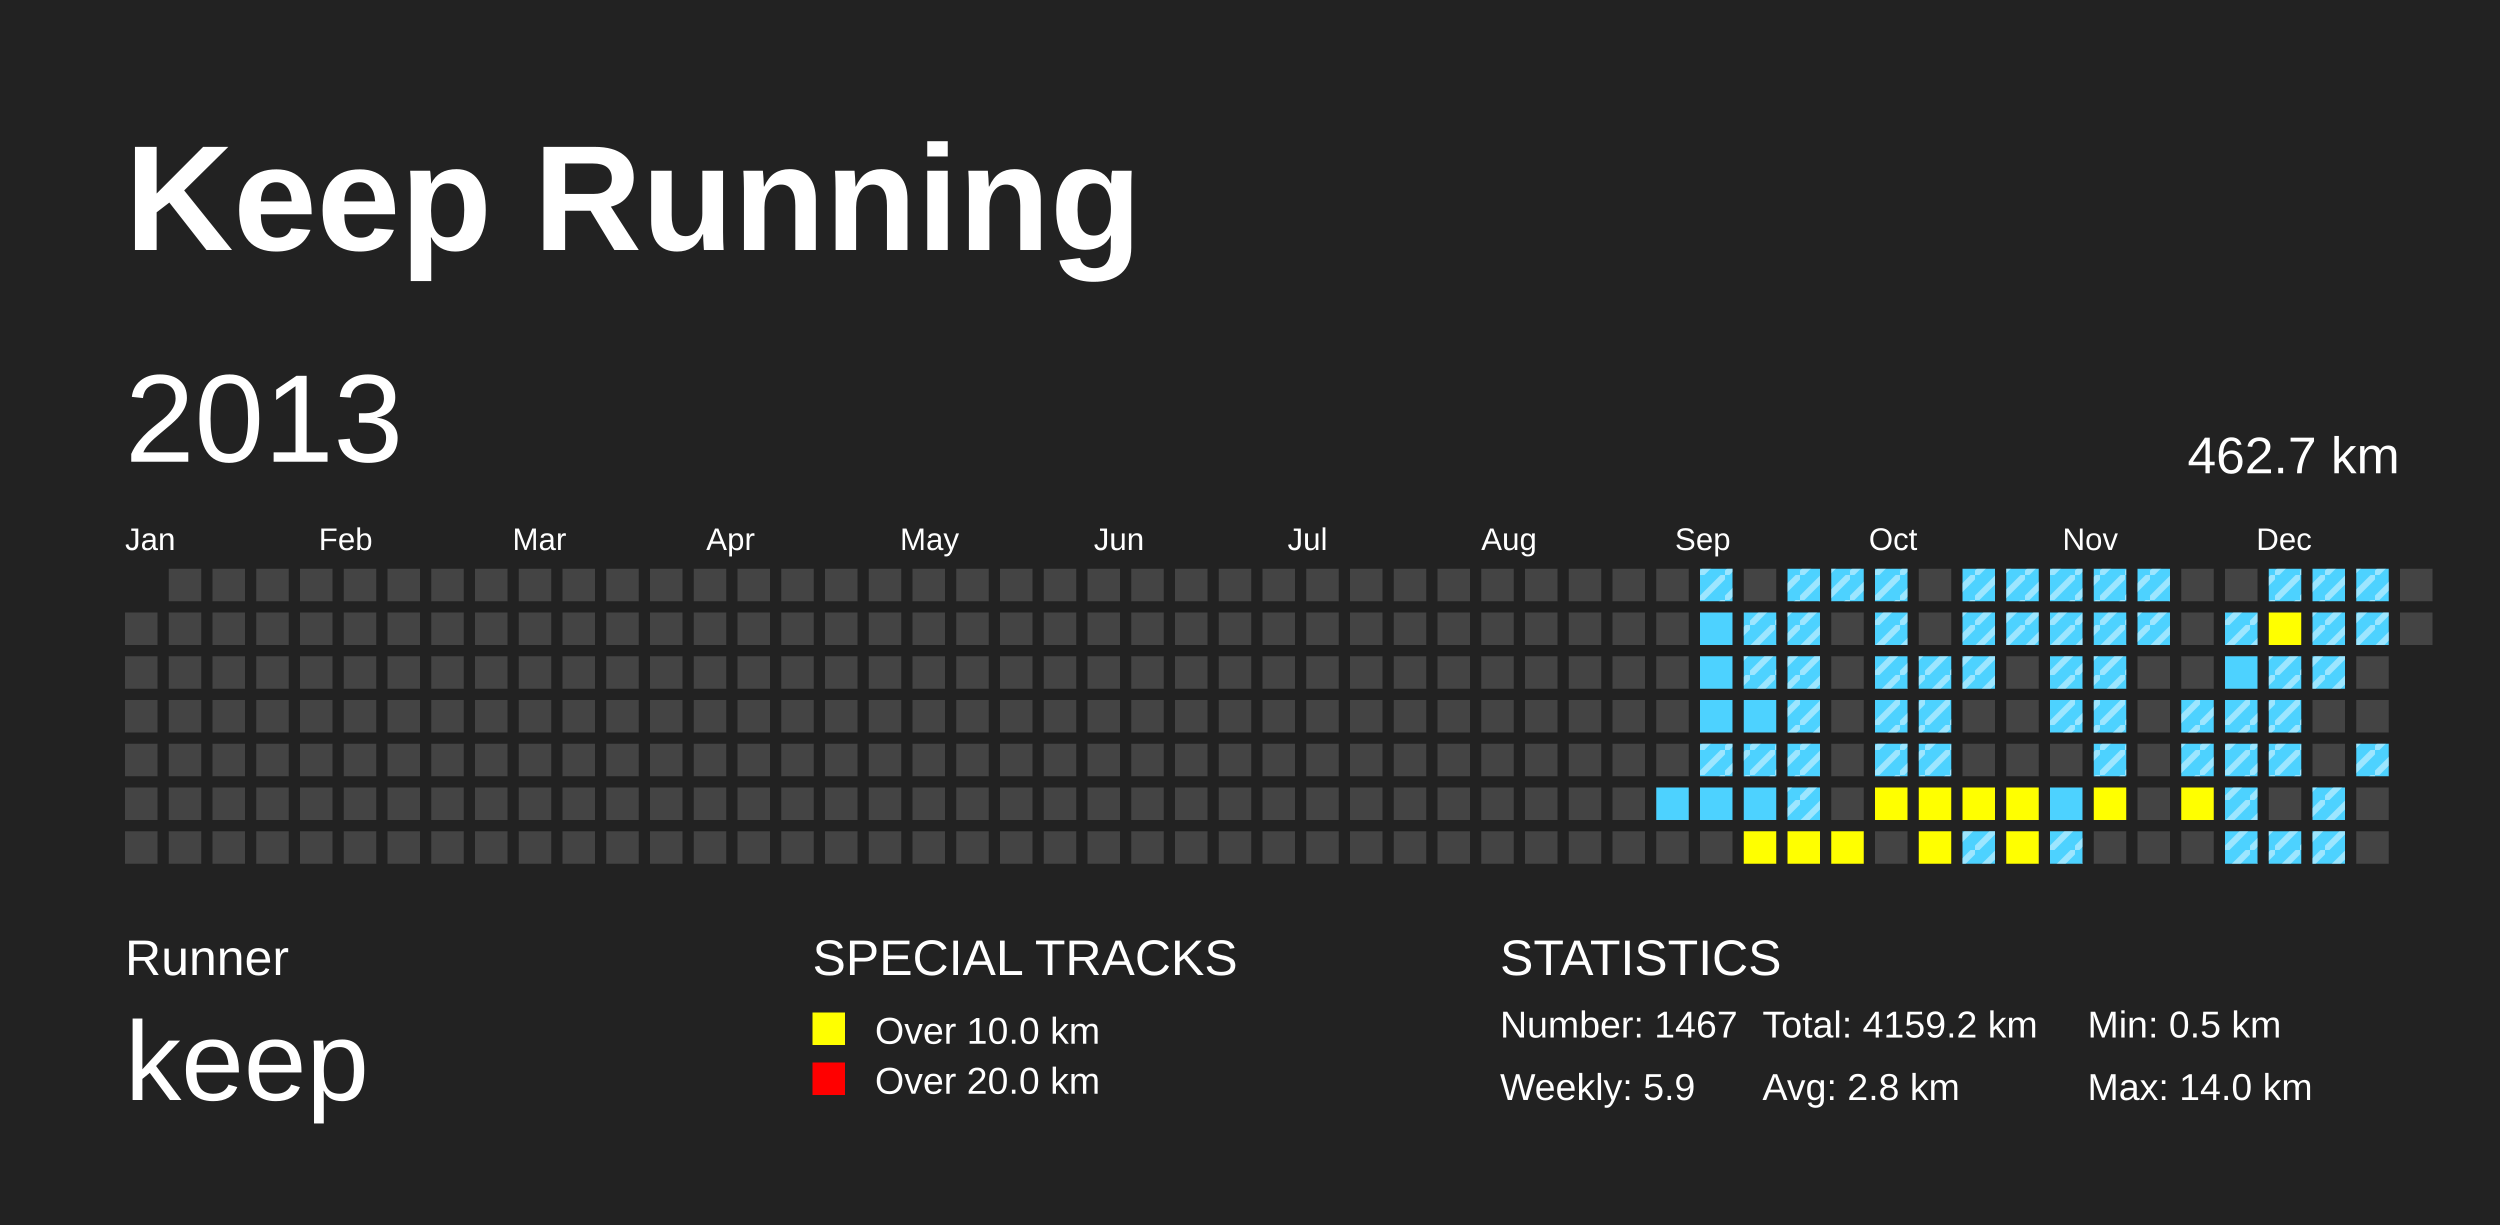
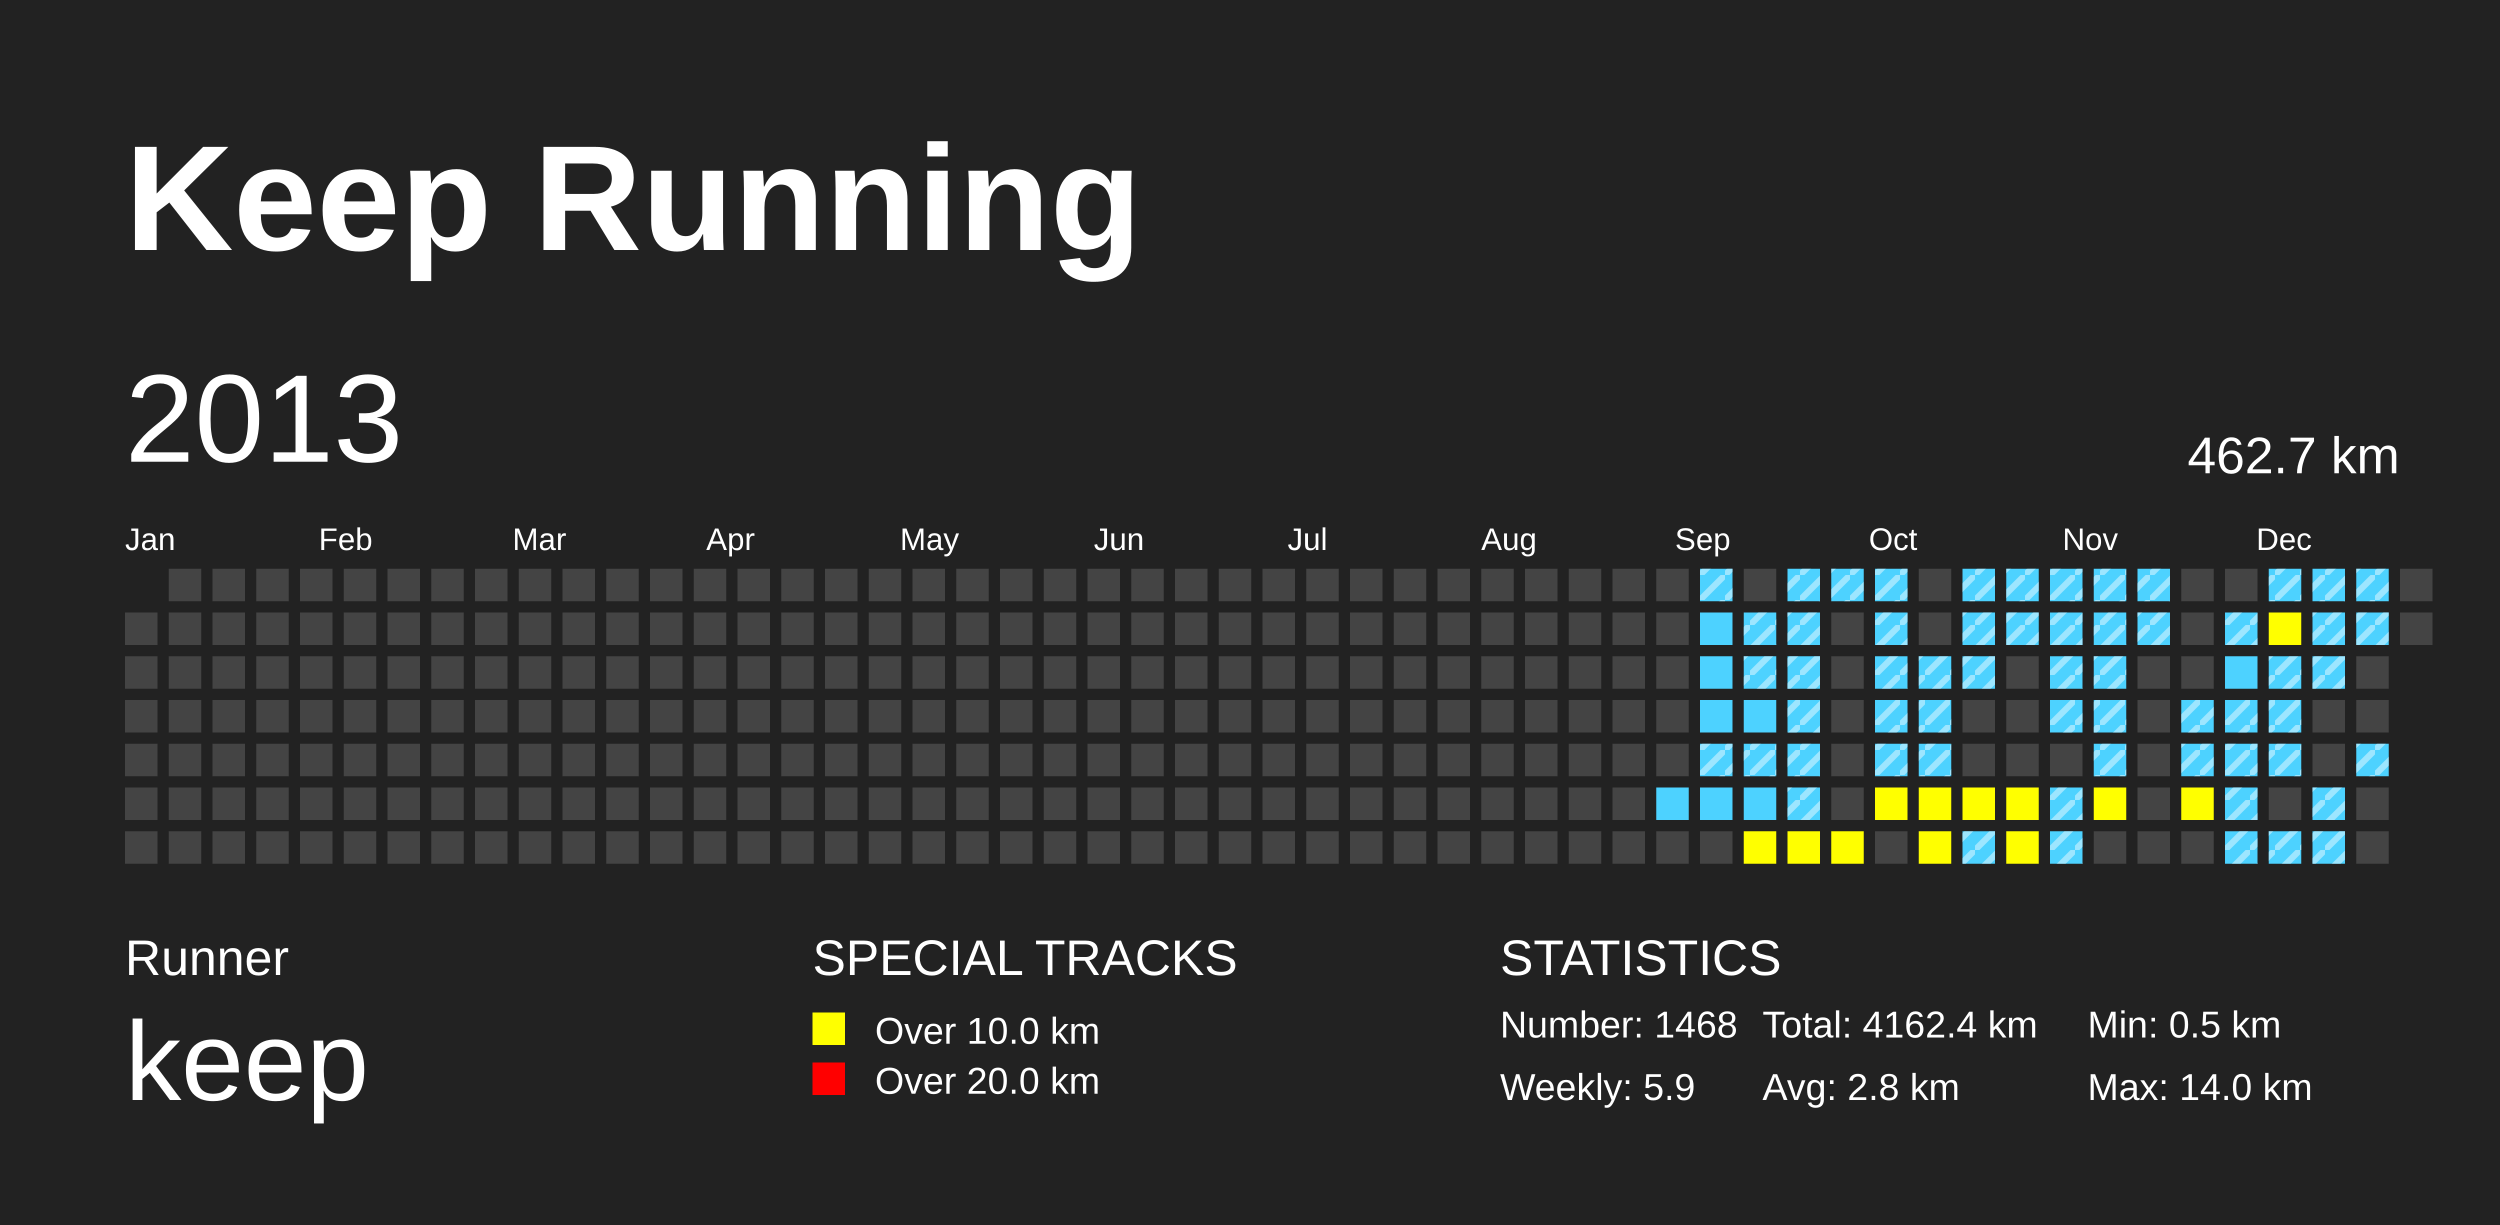
<svg xmlns="http://www.w3.org/2000/svg" baseProfile="full" height="98mm" version="1.1" viewBox="0,0,200,98" width="200mm">
  <defs>
    <pattern height="2" id="indoor-stripe" patternUnits="userSpaceOnUse" width="2">
      <line stroke="white" stroke-opacity="0.45" stroke-width="0.5" x1="0" x2="2" y1="2" y2="0" />
    </pattern>
  </defs>
  <rect fill="#222222" height="98" width="200" x="0" y="0" />
  <text fill="#FFFFFF" style="font-size:12px; font-family:Arial; font-weight:bold;" x="10" y="20">Keep Running</text>
  <text fill="#FFFFFF" style="font-size:4px; font-family:Arial" x="10" y="78">Runner</text>
  <text fill="#FFFFFF" style="font-size:9px; font-family:Arial" x="10" y="88">keep</text>
  <text fill="#FFFFFF" style="font-size:4px; font-family:Arial" x="65" y="78">SPECIAL TRACKS</text>
  <rect fill="yellow" height="2.6" width="2.6" x="65" y="81" />
  <text fill="#FFFFFF" style="font-size:3px; font-family:Arial" x="70" y="83.5">Over 10.0 km</text>
  <rect fill="red" height="2.6" width="2.6" x="65" y="85" />
  <text fill="#FFFFFF" style="font-size:3px; font-family:Arial" x="70" y="87.5">Over 20.0 km</text>
  <text fill="#FFFFFF" style="font-size:4px; font-family:Arial" x="120" y="78">STATISTICS</text>
-   <text fill="#FFFFFF" style="font-size:3px; font-family:Arial" x="120" y="83">Number: 1467</text>
+   <text fill="#FFFFFF" style="font-size:3px; font-family:Arial" x="120" y="83">Number: 1468</text>
  <text fill="#FFFFFF" style="font-size:3px; font-family:Arial" x="120" y="88">Weekly: 5.9</text>
-   <text fill="#FFFFFF" style="font-size:3px; font-family:Arial" x="141" y="83">Total: 4159.2 km</text>
+   <text fill="#FFFFFF" style="font-size:3px; font-family:Arial" x="141" y="83">Total: 4162.4 km</text>
  <text fill="#FFFFFF" style="font-size:3px; font-family:Arial" x="141" y="88">Avg: 2.8 km</text>
  <text fill="#FFFFFF" style="font-size:3px; font-family:Arial" x="167" y="83">Min: 0.5 km</text>
  <text fill="#FFFFFF" style="font-size:3px; font-family:Arial" x="167" y="88">Max: 14.0 km</text>
  <text dominant-baseline="hanging" fill="#FFFFFF" style="font-size:10.0px; font-family:Arial;" x="10" y="30">2013</text>
  <text dominant-baseline="hanging" fill="#FFFFFF" style="font-size:4.125px; font-family:Arial;" x="175" y="35">462.7 km</text>
  <text fill="#FFFFFF" style="font-size:2.5px; font-family:Arial" x="10.0" y="44">Jan</text>
  <text fill="#FFFFFF" style="font-size:2.5px; font-family:Arial" x="25.5" y="44">Feb</text>
  <text fill="#FFFFFF" style="font-size:2.5px; font-family:Arial" x="41.0" y="44">Mar</text>
  <text fill="#FFFFFF" style="font-size:2.5px; font-family:Arial" x="56.5" y="44">Apr</text>
  <text fill="#FFFFFF" style="font-size:2.5px; font-family:Arial" x="72.0" y="44">May</text>
  <text fill="#FFFFFF" style="font-size:2.5px; font-family:Arial" x="87.5" y="44">Jun</text>
  <text fill="#FFFFFF" style="font-size:2.5px; font-family:Arial" x="103.0" y="44">Jul</text>
  <text fill="#FFFFFF" style="font-size:2.5px; font-family:Arial" x="118.5" y="44">Aug</text>
  <text fill="#FFFFFF" style="font-size:2.5px; font-family:Arial" x="134.0" y="44">Sep</text>
  <text fill="#FFFFFF" style="font-size:2.5px; font-family:Arial" x="149.5" y="44">Oct</text>
  <text fill="#FFFFFF" style="font-size:2.5px; font-family:Arial" x="165.0" y="44">Nov</text>
  <text fill="#FFFFFF" style="font-size:2.5px; font-family:Arial" x="180.5" y="44">Dec</text>
  <rect fill="#444444" height="2.6" width="2.6" x="10.0" y="49.0" />
  <rect fill="#444444" height="2.6" width="2.6" x="10.0" y="52.5" />
  <rect fill="#444444" height="2.6" width="2.6" x="10.0" y="56.0" />
  <rect fill="#444444" height="2.6" width="2.6" x="10.0" y="59.5" />
  <rect fill="#444444" height="2.6" width="2.6" x="10.0" y="63.0" />
  <rect fill="#444444" height="2.6" width="2.6" x="10.0" y="66.5" />
  <rect fill="#444444" height="2.6" width="2.6" x="13.5" y="45.5" />
  <rect fill="#444444" height="2.6" width="2.6" x="13.5" y="49.0" />
  <rect fill="#444444" height="2.6" width="2.6" x="13.5" y="52.5" />
  <rect fill="#444444" height="2.6" width="2.6" x="13.5" y="56.0" />
  <rect fill="#444444" height="2.6" width="2.6" x="13.5" y="59.5" />
  <rect fill="#444444" height="2.6" width="2.6" x="13.5" y="63.0" />
  <rect fill="#444444" height="2.6" width="2.6" x="13.5" y="66.5" />
  <rect fill="#444444" height="2.6" width="2.6" x="17.0" y="45.5" />
  <rect fill="#444444" height="2.6" width="2.6" x="17.0" y="49.0" />
  <rect fill="#444444" height="2.6" width="2.6" x="17.0" y="52.5" />
  <rect fill="#444444" height="2.6" width="2.6" x="17.0" y="56.0" />
  <rect fill="#444444" height="2.6" width="2.6" x="17.0" y="59.5" />
  <rect fill="#444444" height="2.6" width="2.6" x="17.0" y="63.0" />
  <rect fill="#444444" height="2.6" width="2.6" x="17.0" y="66.5" />
  <rect fill="#444444" height="2.6" width="2.6" x="20.5" y="45.5" />
  <rect fill="#444444" height="2.6" width="2.6" x="20.5" y="49.0" />
  <rect fill="#444444" height="2.6" width="2.6" x="20.5" y="52.5" />
  <rect fill="#444444" height="2.6" width="2.6" x="20.5" y="56.0" />
  <rect fill="#444444" height="2.6" width="2.6" x="20.5" y="59.5" />
  <rect fill="#444444" height="2.6" width="2.6" x="20.5" y="63.0" />
  <rect fill="#444444" height="2.6" width="2.6" x="20.5" y="66.5" />
  <rect fill="#444444" height="2.6" width="2.6" x="24.0" y="45.5" />
  <rect fill="#444444" height="2.6" width="2.6" x="24.0" y="49.0" />
  <rect fill="#444444" height="2.6" width="2.6" x="24.0" y="52.5" />
  <rect fill="#444444" height="2.6" width="2.6" x="24.0" y="56.0" />
  <rect fill="#444444" height="2.6" width="2.6" x="24.0" y="59.5" />
  <rect fill="#444444" height="2.6" width="2.6" x="24.0" y="63.0" />
  <rect fill="#444444" height="2.6" width="2.6" x="24.0" y="66.5" />
  <rect fill="#444444" height="2.6" width="2.6" x="27.5" y="45.5" />
  <rect fill="#444444" height="2.6" width="2.6" x="27.5" y="49.0" />
  <rect fill="#444444" height="2.6" width="2.6" x="27.5" y="52.5" />
  <rect fill="#444444" height="2.6" width="2.6" x="27.5" y="56.0" />
  <rect fill="#444444" height="2.6" width="2.6" x="27.5" y="59.5" />
  <rect fill="#444444" height="2.6" width="2.6" x="27.5" y="63.0" />
  <rect fill="#444444" height="2.6" width="2.6" x="27.5" y="66.5" />
  <rect fill="#444444" height="2.6" width="2.6" x="31.0" y="45.5" />
  <rect fill="#444444" height="2.6" width="2.6" x="31.0" y="49.0" />
  <rect fill="#444444" height="2.6" width="2.6" x="31.0" y="52.5" />
  <rect fill="#444444" height="2.6" width="2.6" x="31.0" y="56.0" />
  <rect fill="#444444" height="2.6" width="2.6" x="31.0" y="59.5" />
  <rect fill="#444444" height="2.6" width="2.6" x="31.0" y="63.0" />
  <rect fill="#444444" height="2.6" width="2.6" x="31.0" y="66.5" />
  <rect fill="#444444" height="2.6" width="2.6" x="34.5" y="45.5" />
  <rect fill="#444444" height="2.6" width="2.6" x="34.5" y="49.0" />
  <rect fill="#444444" height="2.6" width="2.6" x="34.5" y="52.5" />
  <rect fill="#444444" height="2.6" width="2.6" x="34.5" y="56.0" />
  <rect fill="#444444" height="2.6" width="2.6" x="34.5" y="59.5" />
  <rect fill="#444444" height="2.6" width="2.6" x="34.5" y="63.0" />
  <rect fill="#444444" height="2.6" width="2.6" x="34.5" y="66.5" />
  <rect fill="#444444" height="2.6" width="2.6" x="38.0" y="45.5" />
  <rect fill="#444444" height="2.6" width="2.6" x="38.0" y="49.0" />
  <rect fill="#444444" height="2.6" width="2.6" x="38.0" y="52.5" />
  <rect fill="#444444" height="2.6" width="2.6" x="38.0" y="56.0" />
  <rect fill="#444444" height="2.6" width="2.6" x="38.0" y="59.5" />
  <rect fill="#444444" height="2.6" width="2.6" x="38.0" y="63.0" />
  <rect fill="#444444" height="2.6" width="2.6" x="38.0" y="66.5" />
  <rect fill="#444444" height="2.6" width="2.6" x="41.5" y="45.5" />
  <rect fill="#444444" height="2.6" width="2.6" x="41.5" y="49.0" />
  <rect fill="#444444" height="2.6" width="2.6" x="41.5" y="52.5" />
  <rect fill="#444444" height="2.6" width="2.6" x="41.5" y="56.0" />
  <rect fill="#444444" height="2.6" width="2.6" x="41.5" y="59.5" />
  <rect fill="#444444" height="2.6" width="2.6" x="41.5" y="63.0" />
  <rect fill="#444444" height="2.6" width="2.6" x="41.5" y="66.5" />
  <rect fill="#444444" height="2.6" width="2.6" x="45.0" y="45.5" />
  <rect fill="#444444" height="2.6" width="2.6" x="45.0" y="49.0" />
  <rect fill="#444444" height="2.6" width="2.6" x="45.0" y="52.5" />
  <rect fill="#444444" height="2.6" width="2.6" x="45.0" y="56.0" />
  <rect fill="#444444" height="2.6" width="2.6" x="45.0" y="59.5" />
  <rect fill="#444444" height="2.6" width="2.6" x="45.0" y="63.0" />
  <rect fill="#444444" height="2.6" width="2.6" x="45.0" y="66.5" />
  <rect fill="#444444" height="2.6" width="2.6" x="48.5" y="45.5" />
  <rect fill="#444444" height="2.6" width="2.6" x="48.5" y="49.0" />
  <rect fill="#444444" height="2.6" width="2.6" x="48.5" y="52.5" />
  <rect fill="#444444" height="2.6" width="2.6" x="48.5" y="56.0" />
  <rect fill="#444444" height="2.6" width="2.6" x="48.5" y="59.5" />
  <rect fill="#444444" height="2.6" width="2.6" x="48.5" y="63.0" />
  <rect fill="#444444" height="2.6" width="2.6" x="48.5" y="66.5" />
  <rect fill="#444444" height="2.6" width="2.6" x="52.0" y="45.5" />
  <rect fill="#444444" height="2.6" width="2.6" x="52.0" y="49.0" />
  <rect fill="#444444" height="2.6" width="2.6" x="52.0" y="52.5" />
  <rect fill="#444444" height="2.6" width="2.6" x="52.0" y="56.0" />
  <rect fill="#444444" height="2.6" width="2.6" x="52.0" y="59.5" />
  <rect fill="#444444" height="2.6" width="2.6" x="52.0" y="63.0" />
  <rect fill="#444444" height="2.6" width="2.6" x="52.0" y="66.5" />
  <rect fill="#444444" height="2.6" width="2.6" x="55.5" y="45.5" />
  <rect fill="#444444" height="2.6" width="2.6" x="55.5" y="49.0" />
  <rect fill="#444444" height="2.6" width="2.6" x="55.5" y="52.5" />
  <rect fill="#444444" height="2.6" width="2.6" x="55.5" y="56.0" />
  <rect fill="#444444" height="2.6" width="2.6" x="55.5" y="59.5" />
  <rect fill="#444444" height="2.6" width="2.6" x="55.5" y="63.0" />
  <rect fill="#444444" height="2.6" width="2.6" x="55.5" y="66.5" />
  <rect fill="#444444" height="2.6" width="2.6" x="59.0" y="45.5" />
  <rect fill="#444444" height="2.6" width="2.6" x="59.0" y="49.0" />
  <rect fill="#444444" height="2.6" width="2.6" x="59.0" y="52.5" />
  <rect fill="#444444" height="2.6" width="2.6" x="59.0" y="56.0" />
  <rect fill="#444444" height="2.6" width="2.6" x="59.0" y="59.5" />
  <rect fill="#444444" height="2.6" width="2.6" x="59.0" y="63.0" />
  <rect fill="#444444" height="2.6" width="2.6" x="59.0" y="66.5" />
  <rect fill="#444444" height="2.6" width="2.6" x="62.5" y="45.5" />
  <rect fill="#444444" height="2.6" width="2.6" x="62.5" y="49.0" />
  <rect fill="#444444" height="2.6" width="2.6" x="62.5" y="52.5" />
  <rect fill="#444444" height="2.6" width="2.6" x="62.5" y="56.0" />
  <rect fill="#444444" height="2.6" width="2.6" x="62.5" y="59.5" />
  <rect fill="#444444" height="2.6" width="2.6" x="62.5" y="63.0" />
  <rect fill="#444444" height="2.6" width="2.6" x="62.5" y="66.5" />
  <rect fill="#444444" height="2.6" width="2.6" x="66.0" y="45.5" />
  <rect fill="#444444" height="2.6" width="2.6" x="66.0" y="49.0" />
  <rect fill="#444444" height="2.6" width="2.6" x="66.0" y="52.5" />
  <rect fill="#444444" height="2.6" width="2.6" x="66.0" y="56.0" />
  <rect fill="#444444" height="2.6" width="2.6" x="66.0" y="59.5" />
  <rect fill="#444444" height="2.6" width="2.6" x="66.0" y="63.0" />
  <rect fill="#444444" height="2.6" width="2.6" x="66.0" y="66.5" />
  <rect fill="#444444" height="2.6" width="2.6" x="69.5" y="45.5" />
  <rect fill="#444444" height="2.6" width="2.6" x="69.5" y="49.0" />
  <rect fill="#444444" height="2.6" width="2.6" x="69.5" y="52.5" />
  <rect fill="#444444" height="2.6" width="2.6" x="69.5" y="56.0" />
  <rect fill="#444444" height="2.6" width="2.6" x="69.5" y="59.5" />
  <rect fill="#444444" height="2.6" width="2.6" x="69.5" y="63.0" />
  <rect fill="#444444" height="2.6" width="2.6" x="69.5" y="66.5" />
  <rect fill="#444444" height="2.6" width="2.6" x="73.0" y="45.5" />
  <rect fill="#444444" height="2.6" width="2.6" x="73.0" y="49.0" />
  <rect fill="#444444" height="2.6" width="2.6" x="73.0" y="52.5" />
  <rect fill="#444444" height="2.6" width="2.6" x="73.0" y="56.0" />
  <rect fill="#444444" height="2.6" width="2.6" x="73.0" y="59.5" />
  <rect fill="#444444" height="2.6" width="2.6" x="73.0" y="63.0" />
  <rect fill="#444444" height="2.6" width="2.6" x="73.0" y="66.5" />
  <rect fill="#444444" height="2.6" width="2.6" x="76.5" y="45.5" />
  <rect fill="#444444" height="2.6" width="2.6" x="76.5" y="49.0" />
  <rect fill="#444444" height="2.6" width="2.6" x="76.5" y="52.5" />
  <rect fill="#444444" height="2.6" width="2.6" x="76.5" y="56.0" />
  <rect fill="#444444" height="2.6" width="2.6" x="76.5" y="59.5" />
  <rect fill="#444444" height="2.6" width="2.6" x="76.5" y="63.0" />
  <rect fill="#444444" height="2.6" width="2.6" x="76.5" y="66.5" />
  <rect fill="#444444" height="2.6" width="2.6" x="80.0" y="45.5" />
  <rect fill="#444444" height="2.6" width="2.6" x="80.0" y="49.0" />
  <rect fill="#444444" height="2.6" width="2.6" x="80.0" y="52.5" />
  <rect fill="#444444" height="2.6" width="2.6" x="80.0" y="56.0" />
  <rect fill="#444444" height="2.6" width="2.6" x="80.0" y="59.5" />
  <rect fill="#444444" height="2.6" width="2.6" x="80.0" y="63.0" />
  <rect fill="#444444" height="2.6" width="2.6" x="80.0" y="66.5" />
  <rect fill="#444444" height="2.6" width="2.6" x="83.5" y="45.5" />
  <rect fill="#444444" height="2.6" width="2.6" x="83.5" y="49.0" />
  <rect fill="#444444" height="2.6" width="2.6" x="83.5" y="52.5" />
  <rect fill="#444444" height="2.6" width="2.6" x="83.5" y="56.0" />
  <rect fill="#444444" height="2.6" width="2.6" x="83.5" y="59.5" />
  <rect fill="#444444" height="2.6" width="2.6" x="83.5" y="63.0" />
  <rect fill="#444444" height="2.6" width="2.6" x="83.5" y="66.5" />
  <rect fill="#444444" height="2.6" width="2.6" x="87.0" y="45.5" />
  <rect fill="#444444" height="2.6" width="2.6" x="87.0" y="49.0" />
  <rect fill="#444444" height="2.6" width="2.6" x="87.0" y="52.5" />
  <rect fill="#444444" height="2.6" width="2.6" x="87.0" y="56.0" />
  <rect fill="#444444" height="2.6" width="2.6" x="87.0" y="59.5" />
  <rect fill="#444444" height="2.6" width="2.6" x="87.0" y="63.0" />
  <rect fill="#444444" height="2.6" width="2.6" x="87.0" y="66.5" />
  <rect fill="#444444" height="2.6" width="2.6" x="90.5" y="45.5" />
  <rect fill="#444444" height="2.6" width="2.6" x="90.5" y="49.0" />
  <rect fill="#444444" height="2.6" width="2.6" x="90.5" y="52.5" />
  <rect fill="#444444" height="2.6" width="2.6" x="90.5" y="56.0" />
  <rect fill="#444444" height="2.6" width="2.6" x="90.5" y="59.5" />
  <rect fill="#444444" height="2.6" width="2.6" x="90.5" y="63.0" />
  <rect fill="#444444" height="2.6" width="2.6" x="90.5" y="66.5" />
  <rect fill="#444444" height="2.6" width="2.6" x="94.0" y="45.5" />
  <rect fill="#444444" height="2.6" width="2.6" x="94.0" y="49.0" />
  <rect fill="#444444" height="2.6" width="2.6" x="94.0" y="52.5" />
  <rect fill="#444444" height="2.6" width="2.6" x="94.0" y="56.0" />
  <rect fill="#444444" height="2.6" width="2.6" x="94.0" y="59.5" />
  <rect fill="#444444" height="2.6" width="2.6" x="94.0" y="63.0" />
  <rect fill="#444444" height="2.6" width="2.6" x="94.0" y="66.5" />
  <rect fill="#444444" height="2.6" width="2.6" x="97.5" y="45.5" />
  <rect fill="#444444" height="2.6" width="2.6" x="97.5" y="49.0" />
  <rect fill="#444444" height="2.6" width="2.6" x="97.5" y="52.5" />
  <rect fill="#444444" height="2.6" width="2.6" x="97.5" y="56.0" />
  <rect fill="#444444" height="2.6" width="2.6" x="97.5" y="59.5" />
  <rect fill="#444444" height="2.6" width="2.6" x="97.5" y="63.0" />
  <rect fill="#444444" height="2.6" width="2.6" x="97.5" y="66.5" />
  <rect fill="#444444" height="2.6" width="2.6" x="101.0" y="45.5" />
  <rect fill="#444444" height="2.6" width="2.6" x="101.0" y="49.0" />
  <rect fill="#444444" height="2.6" width="2.6" x="101.0" y="52.5" />
  <rect fill="#444444" height="2.6" width="2.6" x="101.0" y="56.0" />
  <rect fill="#444444" height="2.6" width="2.6" x="101.0" y="59.5" />
  <rect fill="#444444" height="2.6" width="2.6" x="101.0" y="63.0" />
  <rect fill="#444444" height="2.6" width="2.6" x="101.0" y="66.5" />
  <rect fill="#444444" height="2.6" width="2.6" x="104.5" y="45.5" />
  <rect fill="#444444" height="2.6" width="2.6" x="104.5" y="49.0" />
  <rect fill="#444444" height="2.6" width="2.6" x="104.5" y="52.5" />
  <rect fill="#444444" height="2.6" width="2.6" x="104.5" y="56.0" />
  <rect fill="#444444" height="2.6" width="2.6" x="104.5" y="59.5" />
  <rect fill="#444444" height="2.6" width="2.6" x="104.5" y="63.0" />
  <rect fill="#444444" height="2.6" width="2.6" x="104.5" y="66.5" />
  <rect fill="#444444" height="2.6" width="2.6" x="108.0" y="45.5" />
  <rect fill="#444444" height="2.6" width="2.6" x="108.0" y="49.0" />
  <rect fill="#444444" height="2.6" width="2.6" x="108.0" y="52.5" />
  <rect fill="#444444" height="2.6" width="2.6" x="108.0" y="56.0" />
  <rect fill="#444444" height="2.6" width="2.6" x="108.0" y="59.5" />
  <rect fill="#444444" height="2.6" width="2.6" x="108.0" y="63.0" />
  <rect fill="#444444" height="2.6" width="2.6" x="108.0" y="66.5" />
  <rect fill="#444444" height="2.6" width="2.6" x="111.5" y="45.5" />
  <rect fill="#444444" height="2.6" width="2.6" x="111.5" y="49.0" />
  <rect fill="#444444" height="2.6" width="2.6" x="111.5" y="52.5" />
  <rect fill="#444444" height="2.6" width="2.6" x="111.5" y="56.0" />
  <rect fill="#444444" height="2.6" width="2.6" x="111.5" y="59.5" />
  <rect fill="#444444" height="2.6" width="2.6" x="111.5" y="63.0" />
  <rect fill="#444444" height="2.6" width="2.6" x="111.5" y="66.5" />
  <rect fill="#444444" height="2.6" width="2.6" x="115.0" y="45.5" />
  <rect fill="#444444" height="2.6" width="2.6" x="115.0" y="49.0" />
  <rect fill="#444444" height="2.6" width="2.6" x="115.0" y="52.5" />
  <rect fill="#444444" height="2.6" width="2.6" x="115.0" y="56.0" />
  <rect fill="#444444" height="2.6" width="2.6" x="115.0" y="59.5" />
  <rect fill="#444444" height="2.6" width="2.6" x="115.0" y="63.0" />
  <rect fill="#444444" height="2.6" width="2.6" x="115.0" y="66.5" />
  <rect fill="#444444" height="2.6" width="2.6" x="118.5" y="45.5" />
  <rect fill="#444444" height="2.6" width="2.6" x="118.5" y="49.0" />
  <rect fill="#444444" height="2.6" width="2.6" x="118.5" y="52.5" />
  <rect fill="#444444" height="2.6" width="2.6" x="118.5" y="56.0" />
  <rect fill="#444444" height="2.6" width="2.6" x="118.5" y="59.5" />
  <rect fill="#444444" height="2.6" width="2.6" x="118.5" y="63.0" />
  <rect fill="#444444" height="2.6" width="2.6" x="118.5" y="66.5" />
  <rect fill="#444444" height="2.6" width="2.6" x="122.0" y="45.5" />
  <rect fill="#444444" height="2.6" width="2.6" x="122.0" y="49.0" />
  <rect fill="#444444" height="2.6" width="2.6" x="122.0" y="52.5" />
  <rect fill="#444444" height="2.6" width="2.6" x="122.0" y="56.0" />
  <rect fill="#444444" height="2.6" width="2.6" x="122.0" y="59.5" />
  <rect fill="#444444" height="2.6" width="2.6" x="122.0" y="63.0" />
  <rect fill="#444444" height="2.6" width="2.6" x="122.0" y="66.5" />
  <rect fill="#444444" height="2.6" width="2.6" x="125.5" y="45.5" />
  <rect fill="#444444" height="2.6" width="2.6" x="125.5" y="49.0" />
  <rect fill="#444444" height="2.6" width="2.6" x="125.5" y="52.5" />
  <rect fill="#444444" height="2.6" width="2.6" x="125.5" y="56.0" />
  <rect fill="#444444" height="2.6" width="2.6" x="125.5" y="59.5" />
  <rect fill="#444444" height="2.6" width="2.6" x="125.5" y="63.0" />
  <rect fill="#444444" height="2.6" width="2.6" x="125.5" y="66.5" />
  <rect fill="#444444" height="2.6" width="2.6" x="129.0" y="45.5" />
  <rect fill="#444444" height="2.6" width="2.6" x="129.0" y="49.0" />
  <rect fill="#444444" height="2.6" width="2.6" x="129.0" y="52.5" />
  <rect fill="#444444" height="2.6" width="2.6" x="129.0" y="56.0" />
  <rect fill="#444444" height="2.6" width="2.6" x="129.0" y="59.5" />
  <rect fill="#444444" height="2.6" width="2.6" x="129.0" y="63.0" />
  <rect fill="#444444" height="2.6" width="2.6" x="129.0" y="66.5" />
  <rect fill="#444444" height="2.6" width="2.6" x="132.5" y="45.5" />
  <rect fill="#444444" height="2.6" width="2.6" x="132.5" y="49.0" />
  <rect fill="#444444" height="2.6" width="2.6" x="132.5" y="52.5" />
  <rect fill="#444444" height="2.6" width="2.6" x="132.5" y="56.0" />
  <rect fill="#444444" height="2.6" width="2.6" x="132.5" y="59.5" />
  <rect fill="#4DD2FF" height="2.6" width="2.6" x="132.5" y="63.0" />
  <rect fill="#444444" height="2.6" width="2.6" x="132.5" y="66.5" />
  <rect fill="#4DD2FF" height="2.6" width="2.6" x="136.0" y="45.5" />
  <rect fill="url(#indoor-stripe)" height="2.6" style="pointer-events: none;" width="2.6" x="136.0" y="45.5" />
  <rect fill="#4DD2FF" height="2.6" width="2.6" x="136.0" y="49.0" />
  <rect fill="#4DD2FF" height="2.6" width="2.6" x="136.0" y="52.5" />
  <rect fill="#4DD2FF" height="2.6" width="2.6" x="136.0" y="56.0" />
  <rect fill="#4DD2FF" height="2.6" width="2.6" x="136.0" y="59.5" />
  <rect fill="url(#indoor-stripe)" height="2.6" style="pointer-events: none;" width="2.6" x="136.0" y="59.5" />
  <rect fill="#4DD2FF" height="2.6" width="2.6" x="136.0" y="63.0" />
  <rect fill="#444444" height="2.6" width="2.6" x="136.0" y="66.5" />
  <rect fill="#444444" height="2.6" width="2.6" x="139.5" y="45.5" />
  <rect fill="#4DD2FF" height="2.6" width="2.6" x="139.5" y="49.0" />
  <rect fill="url(#indoor-stripe)" height="2.6" style="pointer-events: none;" width="2.6" x="139.5" y="49.0" />
  <rect fill="#4DD2FF" height="2.6" width="2.6" x="139.5" y="52.5" />
  <rect fill="url(#indoor-stripe)" height="2.6" style="pointer-events: none;" width="2.6" x="139.5" y="52.5" />
  <rect fill="#4DD2FF" height="2.6" width="2.6" x="139.5" y="56.0" />
  <rect fill="#4DD2FF" height="2.6" width="2.6" x="139.5" y="59.5" />
  <rect fill="url(#indoor-stripe)" height="2.6" style="pointer-events: none;" width="2.6" x="139.5" y="59.5" />
  <rect fill="#4DD2FF" height="2.6" width="2.6" x="139.5" y="63.0" />
  <rect fill="yellow" height="2.6" width="2.6" x="139.5" y="66.5" />
  <rect fill="#4DD2FF" height="2.6" width="2.6" x="143.0" y="45.5" />
  <rect fill="url(#indoor-stripe)" height="2.6" style="pointer-events: none;" width="2.6" x="143.0" y="45.5" />
  <rect fill="#4DD2FF" height="2.6" width="2.6" x="143.0" y="49.0" />
  <rect fill="url(#indoor-stripe)" height="2.6" style="pointer-events: none;" width="2.6" x="143.0" y="49.0" />
  <rect fill="#4DD2FF" height="2.6" width="2.6" x="143.0" y="52.5" />
  <rect fill="url(#indoor-stripe)" height="2.6" style="pointer-events: none;" width="2.6" x="143.0" y="52.5" />
  <rect fill="#4DD2FF" height="2.6" width="2.6" x="143.0" y="56.0" />
  <rect fill="url(#indoor-stripe)" height="2.6" style="pointer-events: none;" width="2.6" x="143.0" y="56.0" />
  <rect fill="#4DD2FF" height="2.6" width="2.6" x="143.0" y="59.5" />
  <rect fill="url(#indoor-stripe)" height="2.6" style="pointer-events: none;" width="2.6" x="143.0" y="59.5" />
  <rect fill="#4DD2FF" height="2.6" width="2.6" x="143.0" y="63.0" />
  <rect fill="url(#indoor-stripe)" height="2.6" style="pointer-events: none;" width="2.6" x="143.0" y="63.0" />
  <rect fill="yellow" height="2.6" width="2.6" x="143.0" y="66.5" />
  <rect fill="#4DD2FF" height="2.6" width="2.6" x="146.5" y="45.5" />
  <rect fill="url(#indoor-stripe)" height="2.6" style="pointer-events: none;" width="2.6" x="146.5" y="45.5" />
  <rect fill="#444444" height="2.6" width="2.6" x="146.5" y="49.0" />
  <rect fill="#444444" height="2.6" width="2.6" x="146.5" y="52.5" />
  <rect fill="#444444" height="2.6" width="2.6" x="146.5" y="56.0" />
  <rect fill="#444444" height="2.6" width="2.6" x="146.5" y="59.5" />
  <rect fill="#444444" height="2.6" width="2.6" x="146.5" y="63.0" />
  <rect fill="yellow" height="2.6" width="2.6" x="146.5" y="66.5" />
  <rect fill="#4DD2FF" height="2.6" width="2.6" x="150.0" y="45.5" />
  <rect fill="url(#indoor-stripe)" height="2.6" style="pointer-events: none;" width="2.6" x="150.0" y="45.5" />
  <rect fill="#4DD2FF" height="2.6" width="2.6" x="150.0" y="49.0" />
  <rect fill="url(#indoor-stripe)" height="2.6" style="pointer-events: none;" width="2.6" x="150.0" y="49.0" />
  <rect fill="#4DD2FF" height="2.6" width="2.6" x="150.0" y="52.5" />
  <rect fill="url(#indoor-stripe)" height="2.6" style="pointer-events: none;" width="2.6" x="150.0" y="52.5" />
  <rect fill="#4DD2FF" height="2.6" width="2.6" x="150.0" y="56.0" />
  <rect fill="url(#indoor-stripe)" height="2.6" style="pointer-events: none;" width="2.6" x="150.0" y="56.0" />
  <rect fill="#4DD2FF" height="2.6" width="2.6" x="150.0" y="59.5" />
  <rect fill="url(#indoor-stripe)" height="2.6" style="pointer-events: none;" width="2.6" x="150.0" y="59.5" />
  <rect fill="yellow" height="2.6" width="2.6" x="150.0" y="63.0" />
  <rect fill="#444444" height="2.6" width="2.6" x="150.0" y="66.5" />
  <rect fill="#444444" height="2.6" width="2.6" x="153.5" y="45.5" />
  <rect fill="#444444" height="2.6" width="2.6" x="153.5" y="49.0" />
  <rect fill="#4DD2FF" height="2.6" width="2.6" x="153.5" y="52.5" />
  <rect fill="url(#indoor-stripe)" height="2.6" style="pointer-events: none;" width="2.6" x="153.5" y="52.5" />
  <rect fill="#4DD2FF" height="2.6" width="2.6" x="153.5" y="56.0" />
  <rect fill="url(#indoor-stripe)" height="2.6" style="pointer-events: none;" width="2.6" x="153.5" y="56.0" />
  <rect fill="#4DD2FF" height="2.6" width="2.6" x="153.5" y="59.5" />
  <rect fill="url(#indoor-stripe)" height="2.6" style="pointer-events: none;" width="2.6" x="153.5" y="59.5" />
  <rect fill="yellow" height="2.6" width="2.6" x="153.5" y="63.0" />
  <rect fill="yellow" height="2.6" width="2.6" x="153.5" y="66.5" />
  <rect fill="#4DD2FF" height="2.6" width="2.6" x="157.0" y="45.5" />
  <rect fill="url(#indoor-stripe)" height="2.6" style="pointer-events: none;" width="2.6" x="157.0" y="45.5" />
  <rect fill="#4DD2FF" height="2.6" width="2.6" x="157.0" y="49.0" />
  <rect fill="url(#indoor-stripe)" height="2.6" style="pointer-events: none;" width="2.6" x="157.0" y="49.0" />
  <rect fill="#4DD2FF" height="2.6" width="2.6" x="157.0" y="52.5" />
  <rect fill="url(#indoor-stripe)" height="2.6" style="pointer-events: none;" width="2.6" x="157.0" y="52.5" />
  <rect fill="#444444" height="2.6" width="2.6" x="157.0" y="56.0" />
  <rect fill="#444444" height="2.6" width="2.6" x="157.0" y="59.5" />
  <rect fill="yellow" height="2.6" width="2.6" x="157.0" y="63.0" />
  <rect fill="#4DD2FF" height="2.6" width="2.6" x="157.0" y="66.5" />
  <rect fill="url(#indoor-stripe)" height="2.6" style="pointer-events: none;" width="2.6" x="157.0" y="66.5" />
  <rect fill="#4DD2FF" height="2.6" width="2.6" x="160.5" y="45.5" />
  <rect fill="url(#indoor-stripe)" height="2.6" style="pointer-events: none;" width="2.6" x="160.5" y="45.5" />
  <rect fill="#4DD2FF" height="2.6" width="2.6" x="160.5" y="49.0" />
  <rect fill="url(#indoor-stripe)" height="2.6" style="pointer-events: none;" width="2.6" x="160.5" y="49.0" />
  <rect fill="#444444" height="2.6" width="2.6" x="160.5" y="52.5" />
  <rect fill="#444444" height="2.6" width="2.6" x="160.5" y="56.0" />
  <rect fill="#444444" height="2.6" width="2.6" x="160.5" y="59.5" />
  <rect fill="yellow" height="2.6" width="2.6" x="160.5" y="63.0" />
  <rect fill="yellow" height="2.6" width="2.6" x="160.5" y="66.5" />
  <rect fill="#4DD2FF" height="2.6" width="2.6" x="164.0" y="45.5" />
  <rect fill="url(#indoor-stripe)" height="2.6" style="pointer-events: none;" width="2.6" x="164.0" y="45.5" />
  <rect fill="#4DD2FF" height="2.6" width="2.6" x="164.0" y="49.0" />
  <rect fill="url(#indoor-stripe)" height="2.6" style="pointer-events: none;" width="2.6" x="164.0" y="49.0" />
  <rect fill="#4DD2FF" height="2.6" width="2.6" x="164.0" y="52.5" />
  <rect fill="url(#indoor-stripe)" height="2.6" style="pointer-events: none;" width="2.6" x="164.0" y="52.5" />
  <rect fill="#4DD2FF" height="2.6" width="2.6" x="164.0" y="56.0" />
  <rect fill="url(#indoor-stripe)" height="2.6" style="pointer-events: none;" width="2.6" x="164.0" y="56.0" />
  <rect fill="#444444" height="2.6" width="2.6" x="164.0" y="59.5" />
  <rect fill="#4DD2FF" height="2.6" width="2.6" x="164.0" y="63.0" />
+   <rect fill="url(#indoor-stripe)" height="2.6" style="pointer-events: none;" width="2.6" x="164.0" y="63.0" />
  <rect fill="#4DD2FF" height="2.6" width="2.6" x="164.0" y="66.5" />
  <rect fill="url(#indoor-stripe)" height="2.6" style="pointer-events: none;" width="2.6" x="164.0" y="66.5" />
  <rect fill="#4DD2FF" height="2.6" width="2.6" x="167.5" y="45.5" />
  <rect fill="url(#indoor-stripe)" height="2.6" style="pointer-events: none;" width="2.6" x="167.5" y="45.5" />
  <rect fill="#4DD2FF" height="2.6" width="2.6" x="167.5" y="49.0" />
  <rect fill="url(#indoor-stripe)" height="2.6" style="pointer-events: none;" width="2.6" x="167.5" y="49.0" />
  <rect fill="#4DD2FF" height="2.6" width="2.6" x="167.5" y="52.5" />
  <rect fill="url(#indoor-stripe)" height="2.6" style="pointer-events: none;" width="2.6" x="167.5" y="52.5" />
  <rect fill="#4DD2FF" height="2.6" width="2.6" x="167.5" y="56.0" />
  <rect fill="url(#indoor-stripe)" height="2.6" style="pointer-events: none;" width="2.6" x="167.5" y="56.0" />
  <rect fill="#4DD2FF" height="2.6" width="2.6" x="167.5" y="59.5" />
  <rect fill="url(#indoor-stripe)" height="2.6" style="pointer-events: none;" width="2.6" x="167.5" y="59.5" />
  <rect fill="yellow" height="2.6" width="2.6" x="167.5" y="63.0" />
  <rect fill="#444444" height="2.6" width="2.6" x="167.5" y="66.5" />
  <rect fill="#4DD2FF" height="2.6" width="2.6" x="171.0" y="45.5" />
  <rect fill="url(#indoor-stripe)" height="2.6" style="pointer-events: none;" width="2.6" x="171.0" y="45.5" />
  <rect fill="#4DD2FF" height="2.6" width="2.6" x="171.0" y="49.0" />
  <rect fill="url(#indoor-stripe)" height="2.6" style="pointer-events: none;" width="2.6" x="171.0" y="49.0" />
  <rect fill="#444444" height="2.6" width="2.6" x="171.0" y="52.5" />
  <rect fill="#444444" height="2.6" width="2.6" x="171.0" y="56.0" />
  <rect fill="#444444" height="2.6" width="2.6" x="171.0" y="59.5" />
  <rect fill="#444444" height="2.6" width="2.6" x="171.0" y="63.0" />
  <rect fill="#444444" height="2.6" width="2.6" x="171.0" y="66.5" />
  <rect fill="#444444" height="2.6" width="2.6" x="174.5" y="45.5" />
  <rect fill="#444444" height="2.6" width="2.6" x="174.5" y="49.0" />
  <rect fill="#444444" height="2.6" width="2.6" x="174.5" y="52.5" />
  <rect fill="#4DD2FF" height="2.6" width="2.6" x="174.5" y="56.0" />
  <rect fill="url(#indoor-stripe)" height="2.6" style="pointer-events: none;" width="2.6" x="174.5" y="56.0" />
  <rect fill="#4DD2FF" height="2.6" width="2.6" x="174.5" y="59.5" />
  <rect fill="url(#indoor-stripe)" height="2.6" style="pointer-events: none;" width="2.6" x="174.5" y="59.5" />
  <rect fill="yellow" height="2.6" width="2.6" x="174.5" y="63.0" />
  <rect fill="#444444" height="2.6" width="2.6" x="174.5" y="66.5" />
  <rect fill="#444444" height="2.6" width="2.6" x="178.0" y="45.5" />
  <rect fill="#4DD2FF" height="2.6" width="2.6" x="178.0" y="49.0" />
  <rect fill="url(#indoor-stripe)" height="2.6" style="pointer-events: none;" width="2.6" x="178.0" y="49.0" />
  <rect fill="#4DD2FF" height="2.6" width="2.6" x="178.0" y="52.5" />
  <rect fill="#4DD2FF" height="2.6" width="2.6" x="178.0" y="56.0" />
  <rect fill="url(#indoor-stripe)" height="2.6" style="pointer-events: none;" width="2.6" x="178.0" y="56.0" />
  <rect fill="#4DD2FF" height="2.6" width="2.6" x="178.0" y="59.5" />
  <rect fill="url(#indoor-stripe)" height="2.6" style="pointer-events: none;" width="2.6" x="178.0" y="59.5" />
  <rect fill="#4DD2FF" height="2.6" width="2.6" x="178.0" y="63.0" />
  <rect fill="url(#indoor-stripe)" height="2.6" style="pointer-events: none;" width="2.6" x="178.0" y="63.0" />
  <rect fill="#4DD2FF" height="2.6" width="2.6" x="178.0" y="66.5" />
  <rect fill="url(#indoor-stripe)" height="2.6" style="pointer-events: none;" width="2.6" x="178.0" y="66.5" />
  <rect fill="#4DD2FF" height="2.6" width="2.6" x="181.5" y="45.5" />
  <rect fill="url(#indoor-stripe)" height="2.6" style="pointer-events: none;" width="2.6" x="181.5" y="45.5" />
  <rect fill="yellow" height="2.6" width="2.6" x="181.5" y="49.0" />
  <rect fill="#4DD2FF" height="2.6" width="2.6" x="181.5" y="52.5" />
  <rect fill="url(#indoor-stripe)" height="2.6" style="pointer-events: none;" width="2.6" x="181.5" y="52.5" />
  <rect fill="#4DD2FF" height="2.6" width="2.6" x="181.5" y="56.0" />
  <rect fill="url(#indoor-stripe)" height="2.6" style="pointer-events: none;" width="2.6" x="181.5" y="56.0" />
  <rect fill="#4DD2FF" height="2.6" width="2.6" x="181.5" y="59.5" />
  <rect fill="url(#indoor-stripe)" height="2.6" style="pointer-events: none;" width="2.6" x="181.5" y="59.5" />
  <rect fill="#444444" height="2.6" width="2.6" x="181.5" y="63.0" />
  <rect fill="#4DD2FF" height="2.6" width="2.6" x="181.5" y="66.5" />
  <rect fill="url(#indoor-stripe)" height="2.6" style="pointer-events: none;" width="2.6" x="181.5" y="66.5" />
  <rect fill="#4DD2FF" height="2.6" width="2.6" x="185.0" y="45.5" />
  <rect fill="url(#indoor-stripe)" height="2.6" style="pointer-events: none;" width="2.6" x="185.0" y="45.5" />
  <rect fill="#4DD2FF" height="2.6" width="2.6" x="185.0" y="49.0" />
  <rect fill="url(#indoor-stripe)" height="2.6" style="pointer-events: none;" width="2.6" x="185.0" y="49.0" />
  <rect fill="#4DD2FF" height="2.6" width="2.6" x="185.0" y="52.5" />
  <rect fill="url(#indoor-stripe)" height="2.6" style="pointer-events: none;" width="2.6" x="185.0" y="52.5" />
  <rect fill="#444444" height="2.6" width="2.6" x="185.0" y="56.0" />
  <rect fill="#444444" height="2.6" width="2.6" x="185.0" y="59.5" />
  <rect fill="#4DD2FF" height="2.6" width="2.6" x="185.0" y="63.0" />
  <rect fill="url(#indoor-stripe)" height="2.6" style="pointer-events: none;" width="2.6" x="185.0" y="63.0" />
  <rect fill="#4DD2FF" height="2.6" width="2.6" x="185.0" y="66.5" />
  <rect fill="url(#indoor-stripe)" height="2.6" style="pointer-events: none;" width="2.6" x="185.0" y="66.5" />
  <rect fill="#4DD2FF" height="2.6" width="2.6" x="188.5" y="45.5" />
  <rect fill="url(#indoor-stripe)" height="2.6" style="pointer-events: none;" width="2.6" x="188.5" y="45.5" />
  <rect fill="#4DD2FF" height="2.6" width="2.6" x="188.5" y="49.0" />
  <rect fill="url(#indoor-stripe)" height="2.6" style="pointer-events: none;" width="2.6" x="188.5" y="49.0" />
  <rect fill="#444444" height="2.6" width="2.6" x="188.5" y="52.5" />
  <rect fill="#444444" height="2.6" width="2.6" x="188.5" y="56.0" />
  <rect fill="#4DD2FF" height="2.6" width="2.6" x="188.5" y="59.5" />
  <rect fill="url(#indoor-stripe)" height="2.6" style="pointer-events: none;" width="2.6" x="188.5" y="59.5" />
  <rect fill="#444444" height="2.6" width="2.6" x="188.5" y="63.0" />
  <rect fill="#444444" height="2.6" width="2.6" x="188.5" y="66.5" />
  <rect fill="#444444" height="2.6" width="2.6" x="192.0" y="45.5" />
  <rect fill="#444444" height="2.6" width="2.6" x="192.0" y="49.0" />
</svg>
